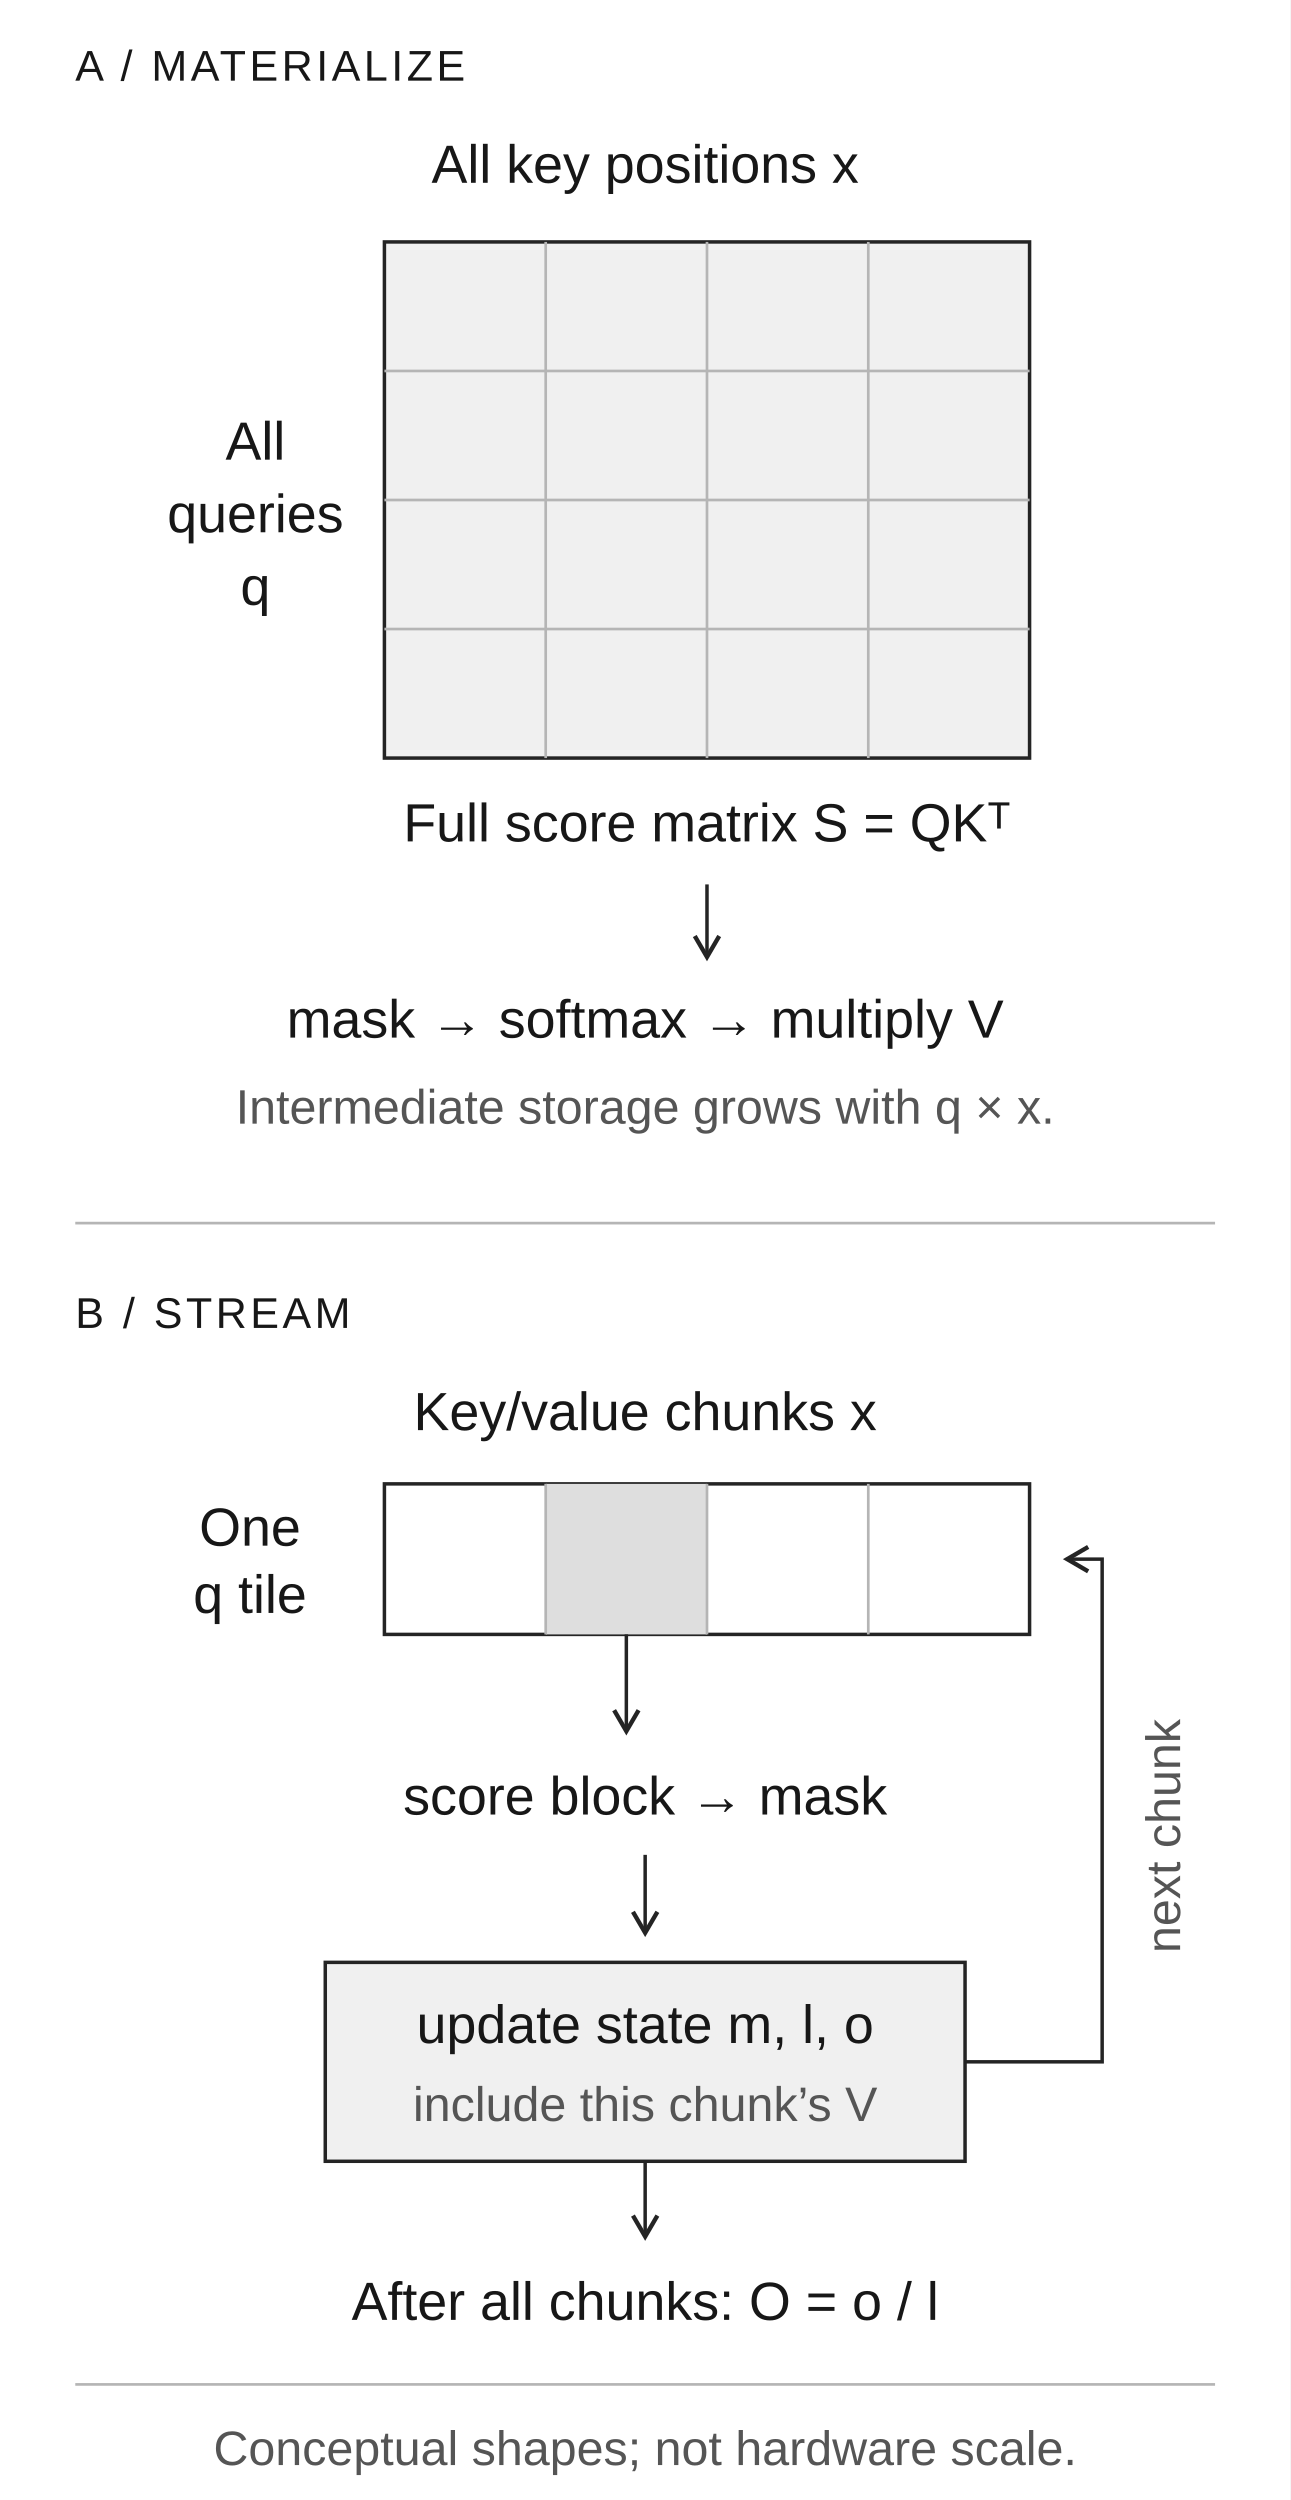
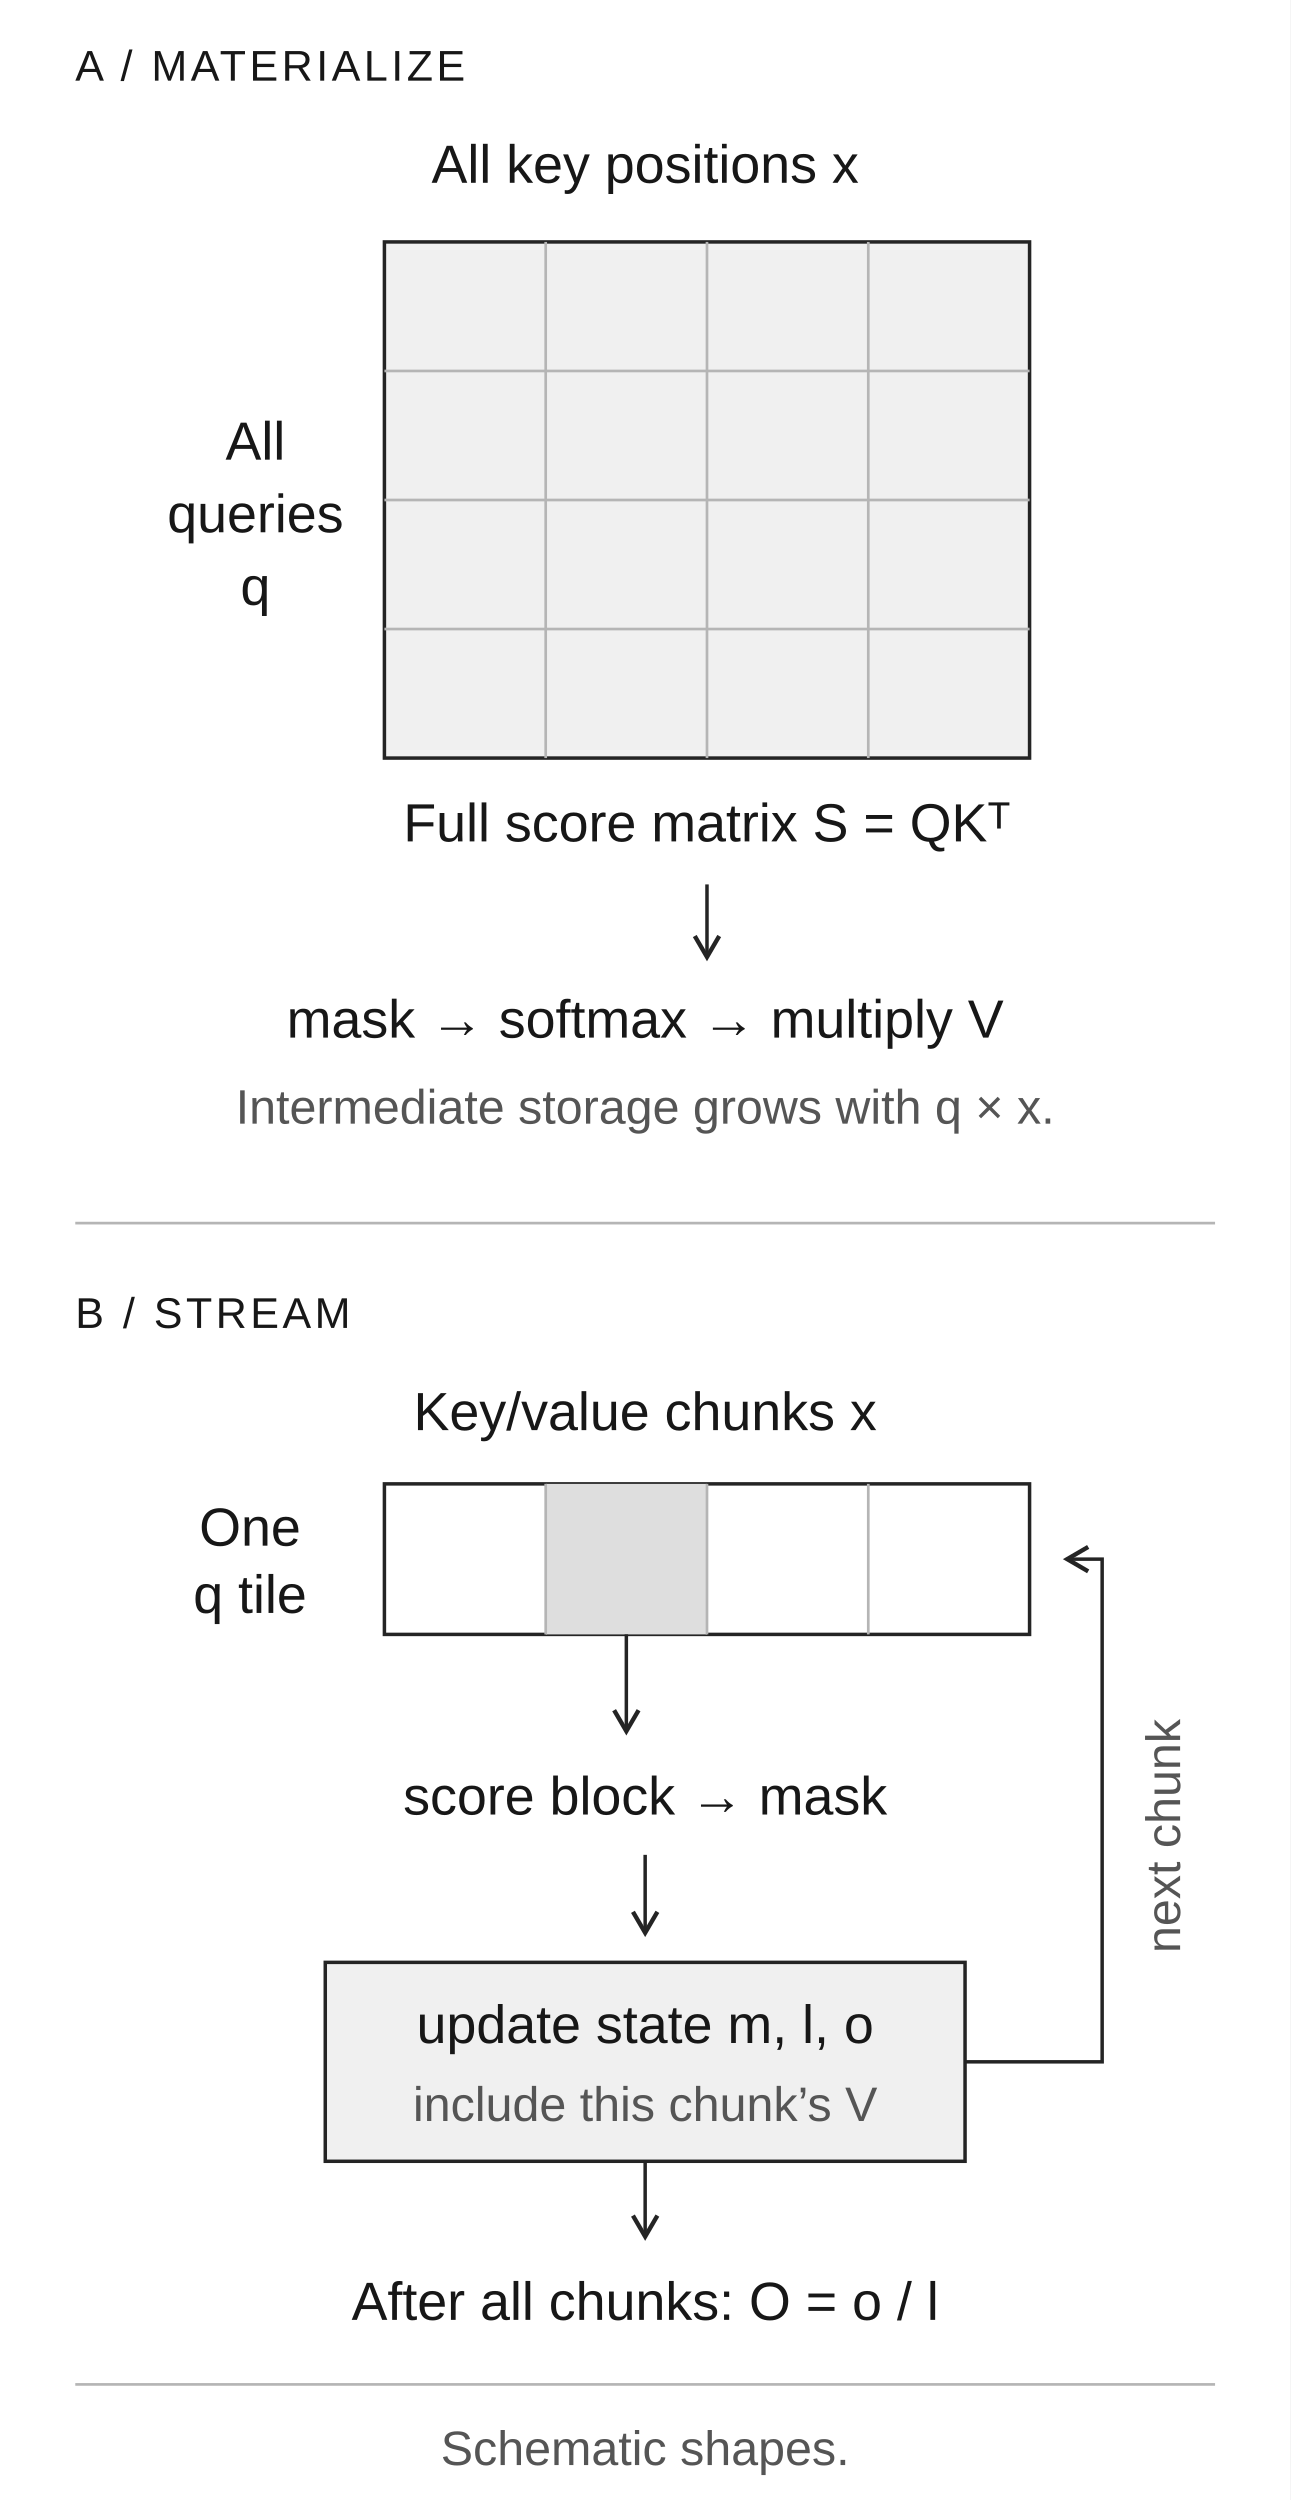
<svg xmlns="http://www.w3.org/2000/svg" width="480" height="930" viewBox="0 0 480 930" role="img" aria-labelledby="title desc">
  <defs>
    <marker id="arrow" markerWidth="9" markerHeight="9" refX="7" refY="4.5" orient="auto">
      <path d="M1 1 L7 4.5 L1 8" fill="none" stroke="#242424" stroke-width="1.25" />
    </marker>
  </defs>
  <style>text{font-family:Arial,Helvetica,sans-serif;fill:#171717;font-size:20px} .small{font-size:18px;fill:#555} .label{font-size:16px;letter-spacing:1.3px} .line{fill:none;stroke:#242424;stroke-width:1.3} .rule{stroke:#b5b5b5;stroke-width:1} .box{fill:#fff;stroke:#242424;stroke-width:1.3}</style>
  <rect width="480" height="930" fill="#fff" />
  <text x="28" y="30" class="label">A / MATERIALIZE</text>
  <text x="240" y="68" text-anchor="middle">All key positions x</text>
  <rect x="143" y="90" width="240" height="192" fill="#f0f0f0" stroke="#242424" stroke-width="1.3" />
  <path d="M203 90 V282 M263 90 V282 M323 90 V282 M143 138 H383 M143 186 H383 M143 234 H383" class="rule" />
  <text x="95" y="171" text-anchor="middle">All</text>
  <text x="95" y="198" text-anchor="middle">queries</text>
  <text x="95" y="225" text-anchor="middle">q</text>
  <text x="263" y="313" text-anchor="middle">Full score matrix S = QKᵀ</text>
  <path d="M263 329 L263 356" class="line" marker-end="url(#arrow)" />
  <text x="240" y="386" text-anchor="middle">mask → softmax → multiply V</text>
  <text x="240" y="418" text-anchor="middle" class="small">Intermediate storage grows with q × x.</text>
  <line x1="28" y1="455" x2="452" y2="455" class="rule" />
  <text x="28" y="494" class="label">B / STREAM</text>
  <text x="240" y="532" text-anchor="middle">Key/value chunks x</text>
  <rect x="143" y="552" width="240" height="56" fill="#fff" stroke="#242424" stroke-width="1.3" />
  <rect x="203" y="552" width="60" height="56" fill="#dedede" />
  <path d="M203 552 V608 M263 552 V608 M323 552 V608" class="rule" />
  <text x="93" y="575" text-anchor="middle">One</text>
  <text x="93" y="600" text-anchor="middle">q tile</text>
  <path d="M233 608 L233 644" class="line" marker-end="url(#arrow)" />
  <text x="240" y="675" text-anchor="middle">score block → mask</text>
  <path d="M240 690 L240 719" class="line" marker-end="url(#arrow)" />
  <rect x="121" y="730" width="238" height="74" fill="#f0f0f0" stroke="#242424" stroke-width="1.3" />
  <text x="240" y="760" text-anchor="middle">update state m, l, o</text>
  <text x="240" y="789" text-anchor="middle" class="small">include this chunk’s V</text>
  <path d="M359 767 H410 V580 H397" class="line" marker-end="url(#arrow)" />
  <text x="439" y="683" transform="rotate(-90 439 683)" text-anchor="middle" class="small">next chunk</text>
  <path d="M240 804 L240 832" class="line" marker-end="url(#arrow)" />
  <text x="240" y="863" text-anchor="middle">After all chunks: O = o / l</text>
  <line x1="28" y1="887" x2="452" y2="887" class="rule" />
-   <text x="240" y="917" text-anchor="middle" class="small">Conceptual shapes; not hardware scale.</text>
+   <text x="240" y="917" text-anchor="middle" class="small">Schematic shapes.</text>
</svg>
